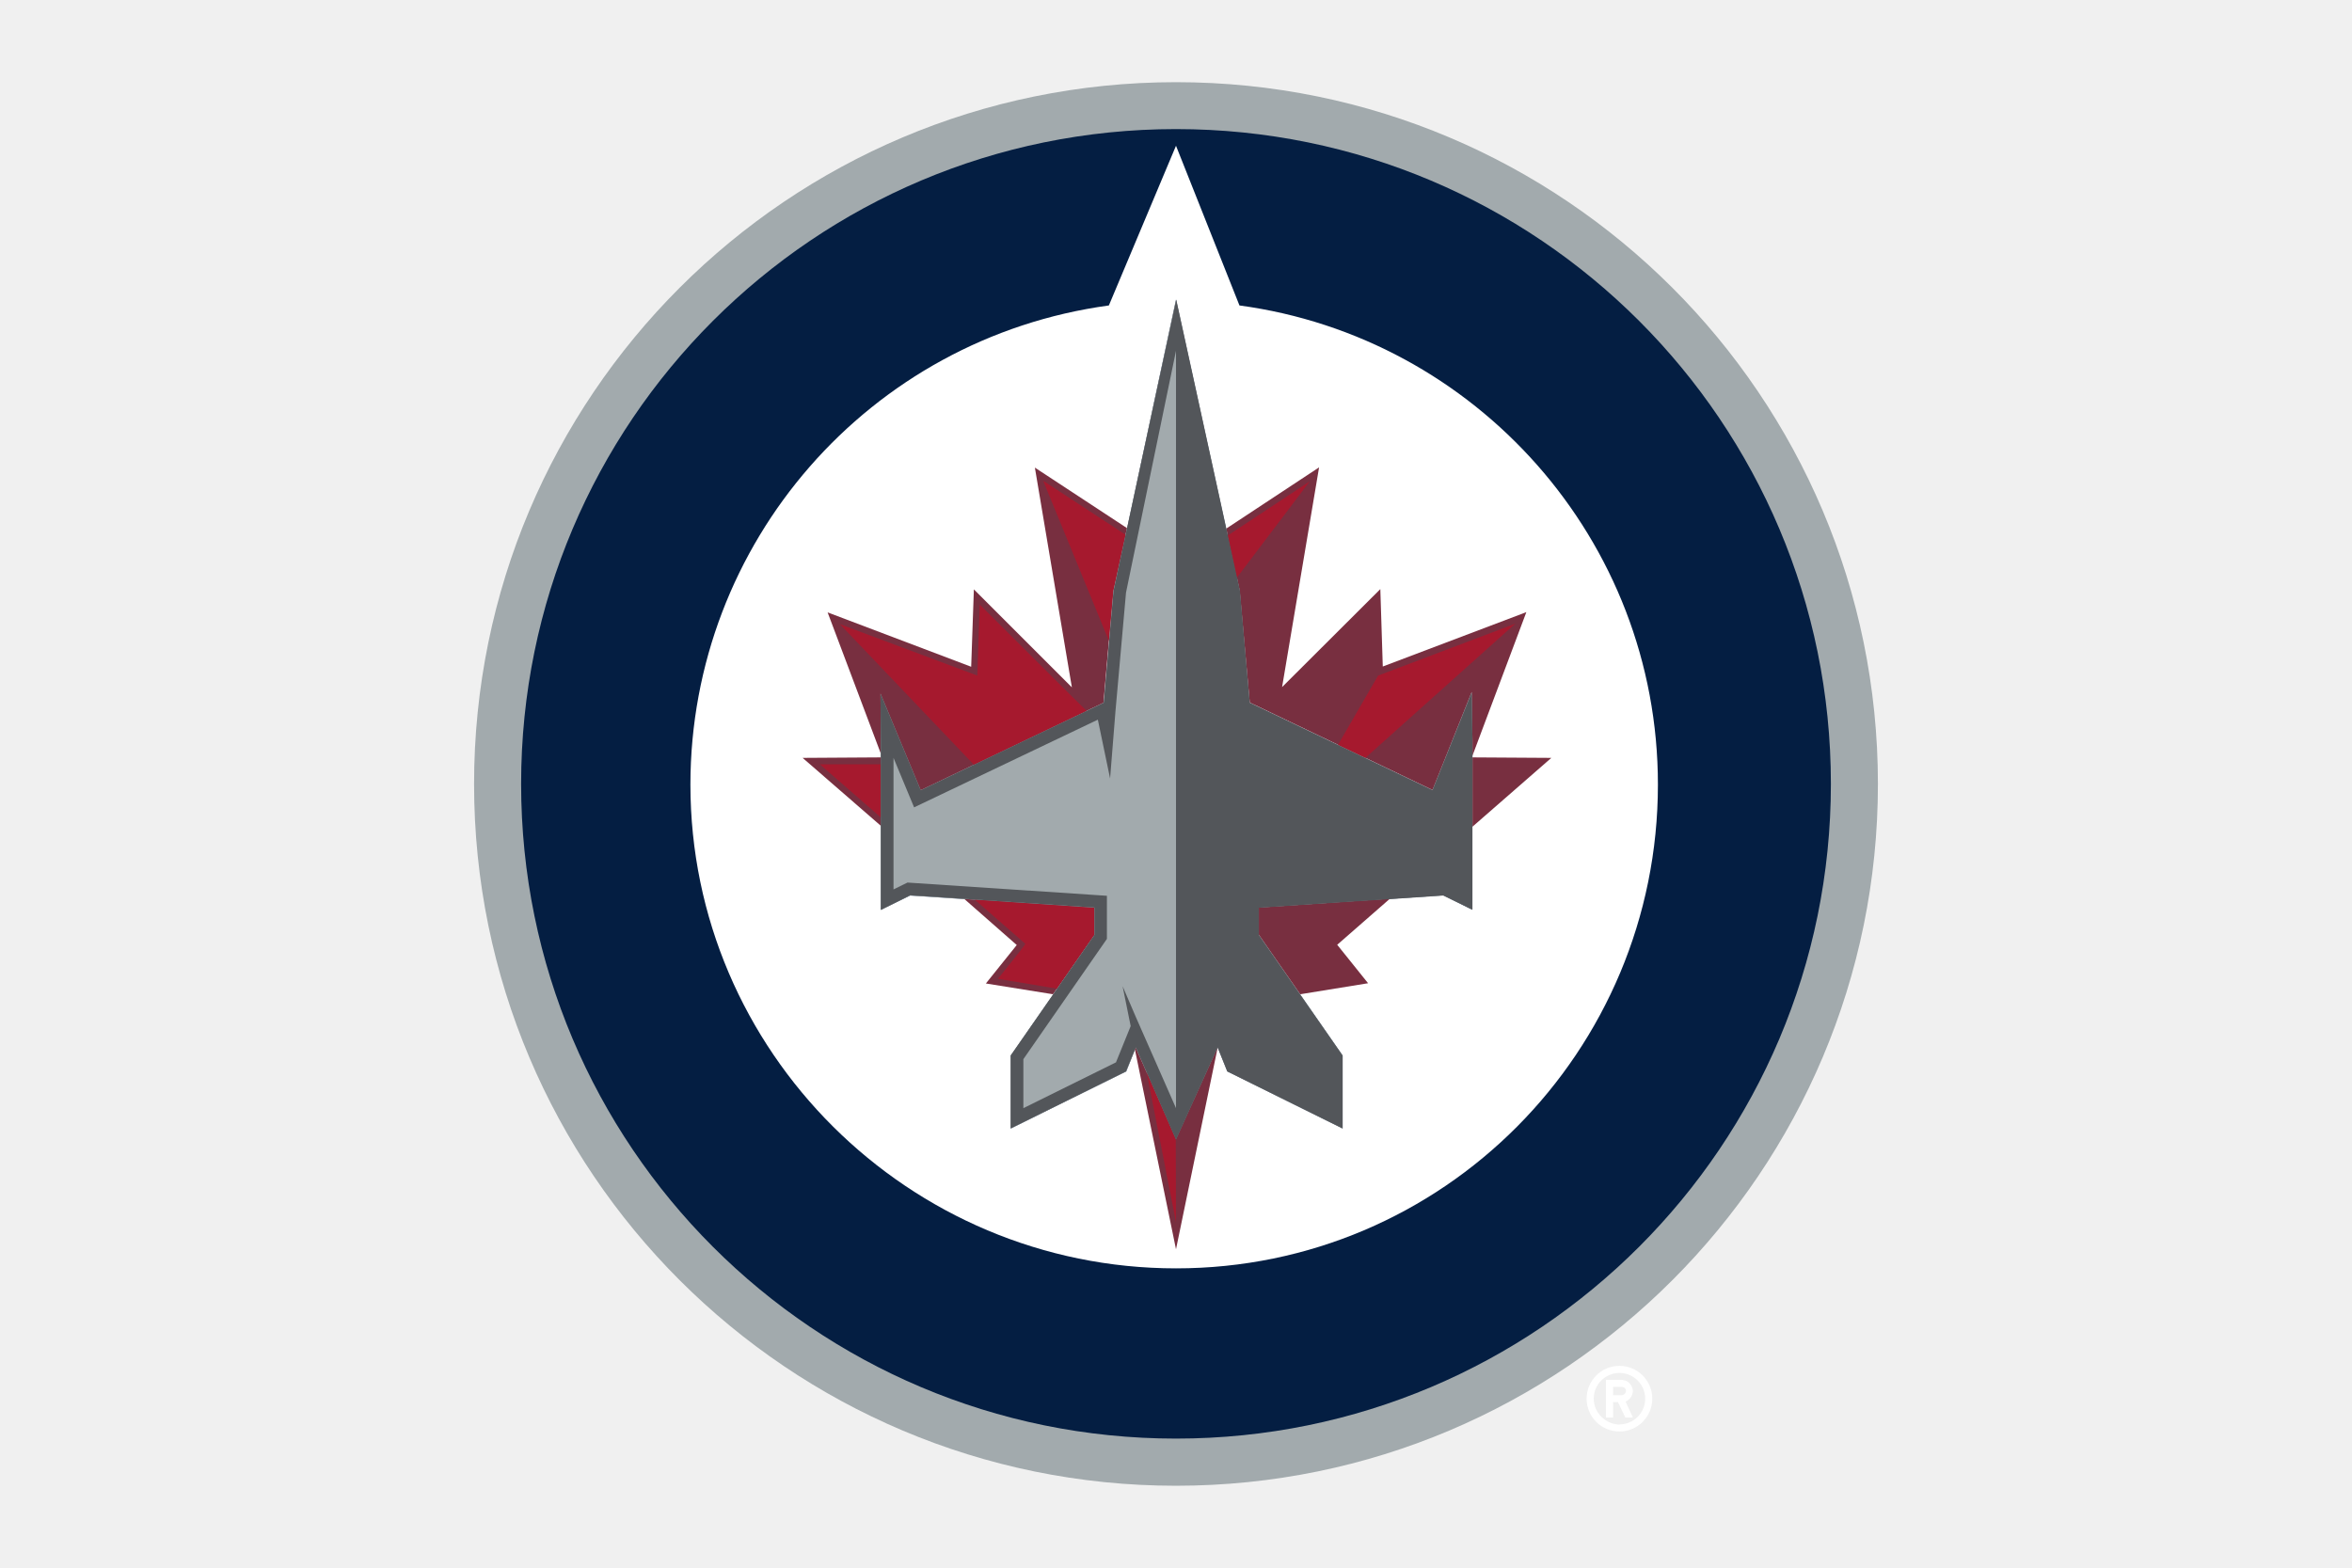
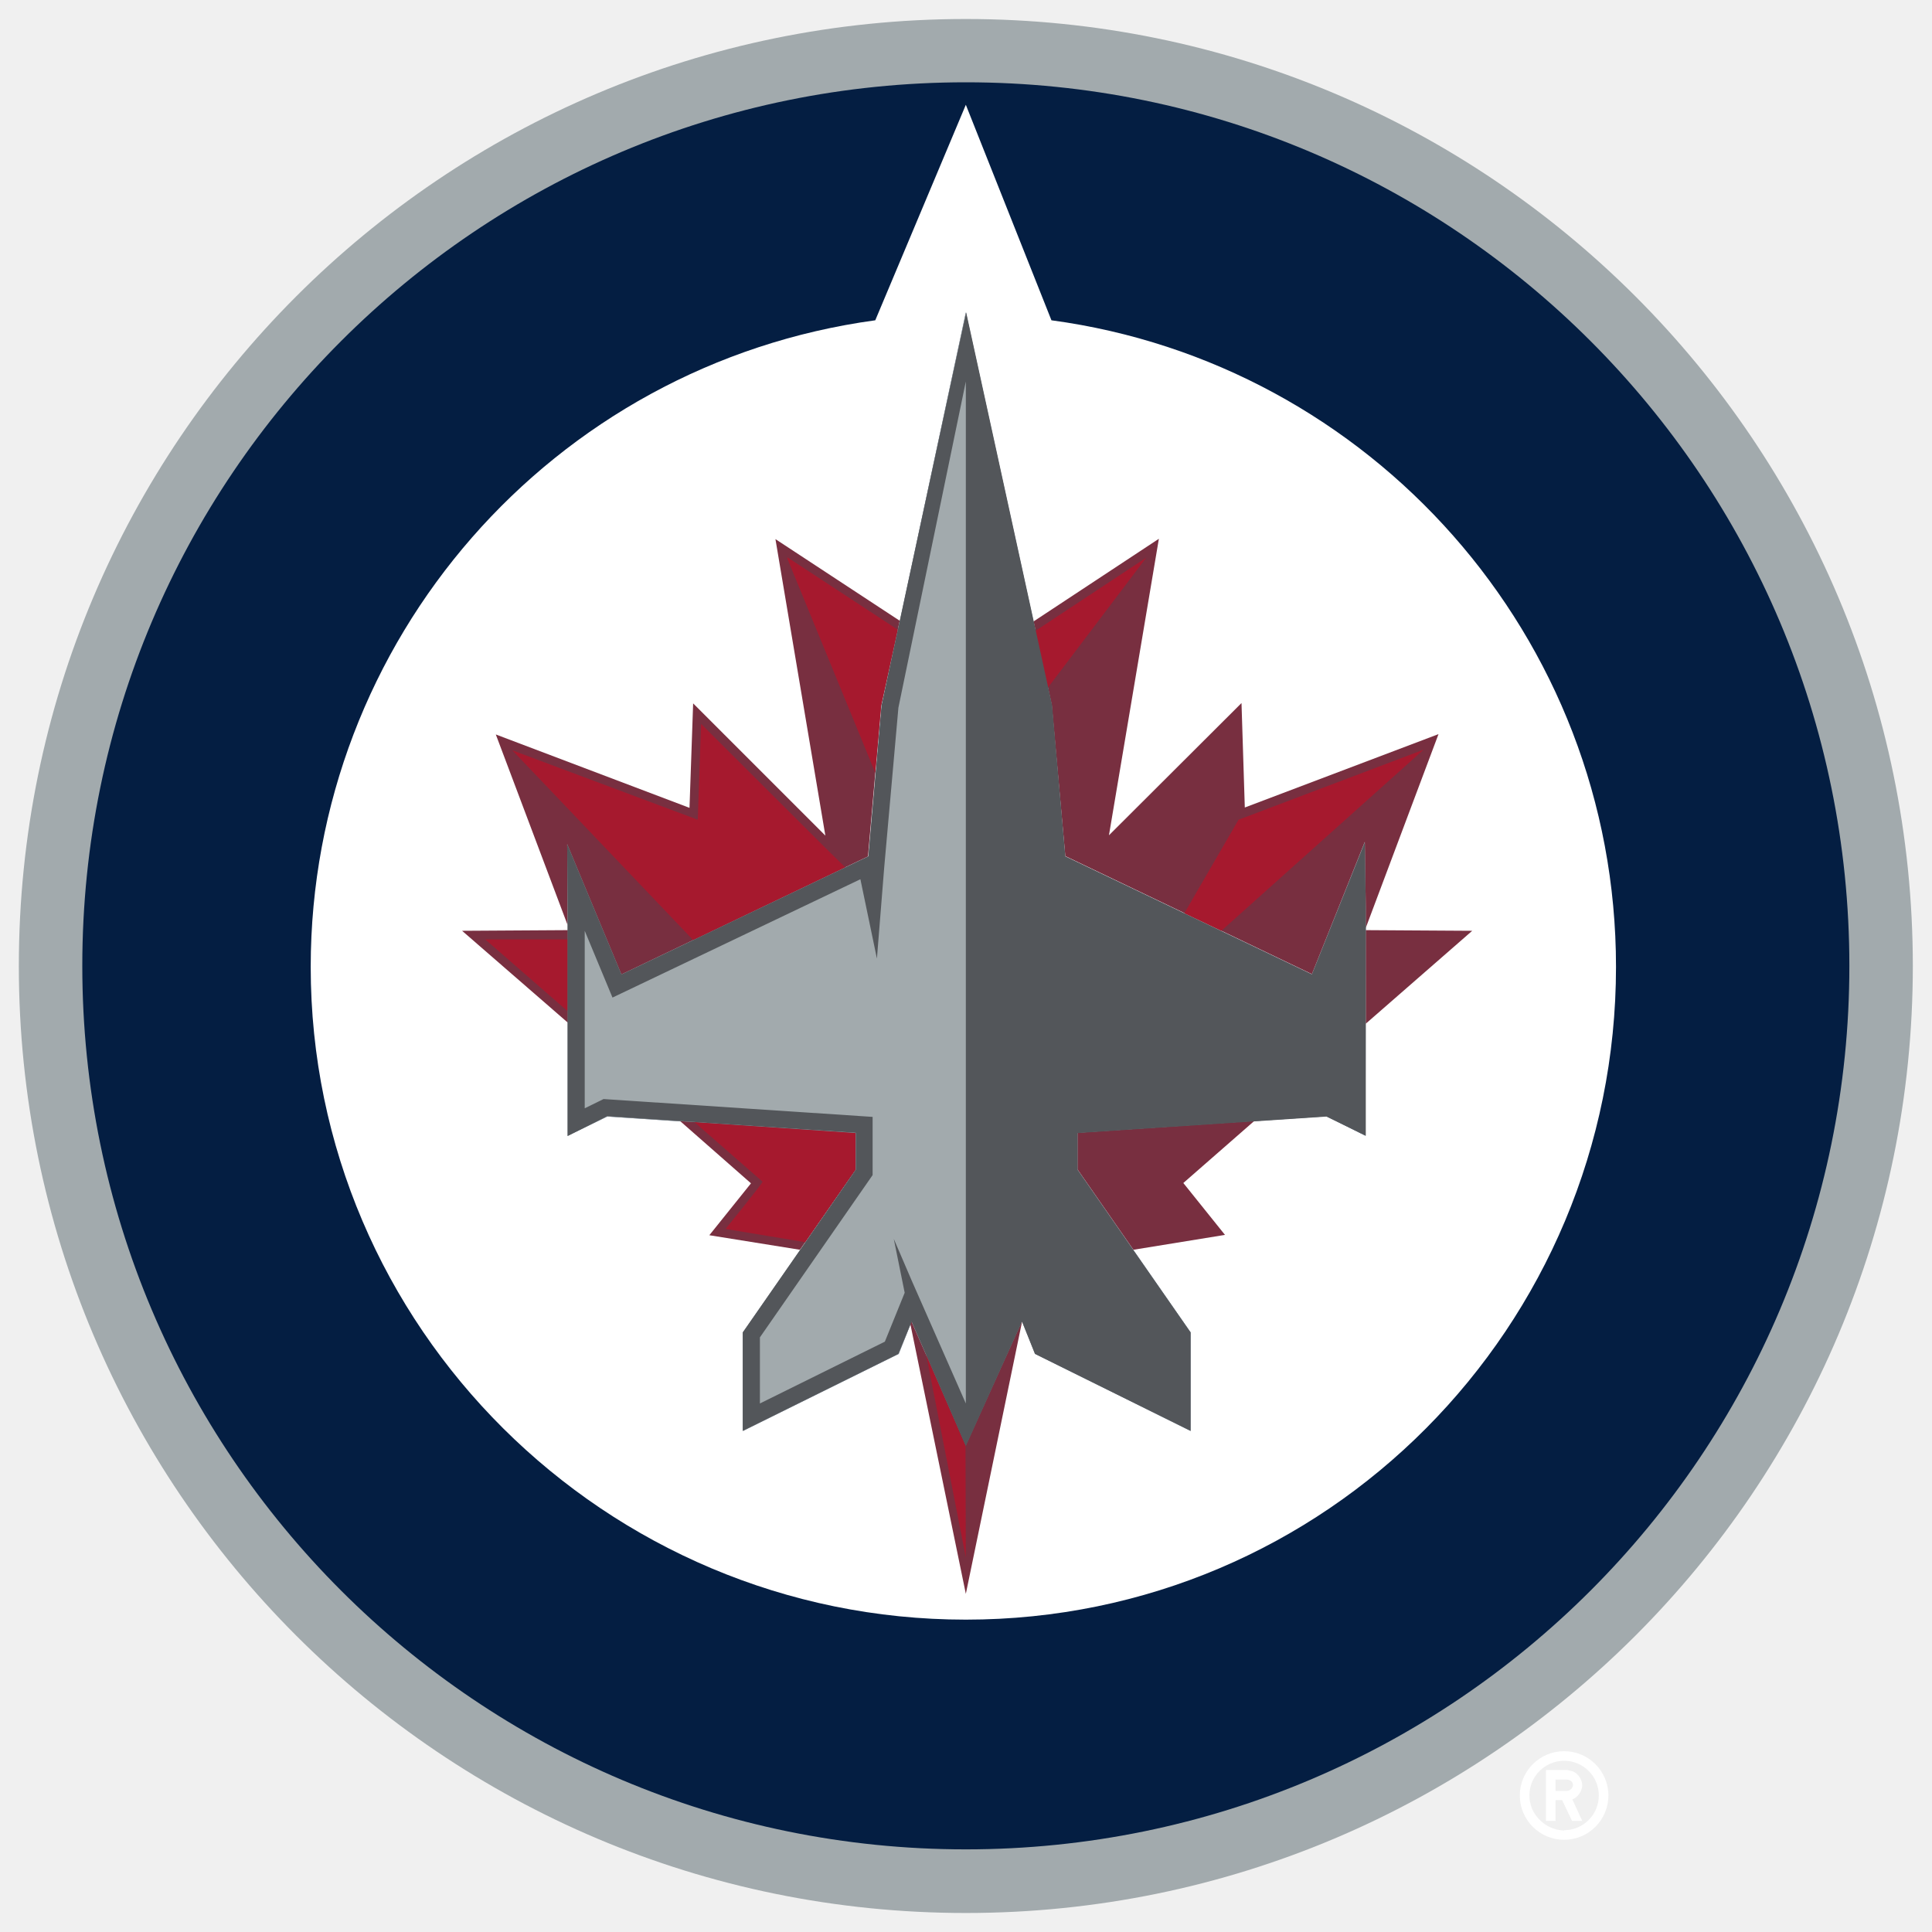
- <svg xmlns="http://www.w3.org/2000/svg" viewBox="0 0 960 640">
+ <svg xmlns="http://www.w3.org/2000/svg" viewBox="187.8 27.8 584.5 584.5">
  <path fill="#fff" d="M661 557.6a13.4 13.4 0 1 0 0 26.8 13.4 13.4 0 0 0 0-26.8m0 24a11 11 0 0 1-9.7-6.6 11 11 0 0 1-.8-4 10.5 10.5 0 0 1 10.5-10.5 10.5 10.5 0 1 1 0 21m5.5-13.6a5 5 0 0 0-2.8-4.2l-1.7-.4h-6.5v15.4h2.9v-6.3h2l3 6.3h3.1l-3-6.5a5 5 0 0 0 3-4.3m-4.5 1.7h-3.6v-3.4h3.6q1.6.2 1.7 1.7a2 2 0 0 1-1.7 1.7" />
  <path fill="#a2aaad" d="M766.5 320a286.5 286.5 0 1 1-573 .1 286.5 286.5 0 0 1 573-.1" />
  <path fill="#041e42" d="M480 52.7a267.3 267.3 0 1 0 0 534.6 267.3 267.3 0 0 0 0-534.6m121 318.7-11.9-5.9-75.3 5v11.2l34.2 49.2v29.8l-47-23.3-4-9.8-16.9 37.7-16.5-37.7-3.9 9.8-47.1 23.3v-29.8l34.2-49.2v-11.1l-75.3-5-11.9 5.8v-68.9l-.1-19.3 16.4 39.4 74.7-35.7 4-45.7L480 122.3l26 118.9 4 45.7 74.7 35.7 16-40 .3 20z" />
  <path fill="#fff" d="M505.9 124.7 480 59.5l-27.4 65.2a197.5 197.5 0 0 0-170.8 195.6c0 109 89.2 197.5 198.2 197.5s196.7-88.5 196.7-197.5c0-100-74.4-182.6-170.8-195.6m95 246.7-11.8-5.9-75.3 5v11.2l34.2 49.2v29.8l-47-23.3-4-9.8-16.9 37.7-16.5-37.7-3.9 9.8-47.1 23.3v-29.8l34.2-49.2v-11.1l-75.3-5-11.9 5.8v-68.9l-.1-19.3 16.4 39.4 74.7-35.7 4-45.7L480 122.3l26 118.9 4 45.7 74.7 35.7 16-40 .3 20z" />
  <path fill="#782f40" d="m359.4 283.2 16.4 39.4 74.6-35.7 4-45.7 5.6-25.6-37.6-24.7 15.1 89.7-40-40-1.1 31.6-58.6-22.2 21.7 57.6v-5zm87.3 87.4-53.1-3.6 21.4 18.8-12.6 15.7 27.4 4.4 16.9-24.2zM480 465l-16.5-37.5-.3.8L480 510l17-82.3v-.2zm33.8-83.4 16.9 24.3 27.7-4.5-12.6-15.7 21.5-18.8-53.5 3.6zm-3.7-94.8 74.6 35.7 16-40 .3 20v6l22-58.6-58.6 22.2-1-31.6-40.1 40 15.1-89.7-37.9 25 5.5 25.3zm123.1 22.6-32.2-.2v28.3zm-305.6 0 32 27.8v-28z" />
  <path fill="#a6192e" d="m446.6 370.6-48.7-3.3 20.6 18c-.3.9-11.2 14.3-11.2 14.3l24.1 4 15.2-22zm12.8-152.3L426 196.4v.4l26.6 64.8 1.8-20.4zm-21.9 66-37.6-37.5-1 29-56.1-21 54.7 57.4 46-22zM468 437.6l12 61.4-.1-33.8zM334.6 312l24.9 21.7V312zm200-115.5L501 218.7l3.7 17.3zm83.9 58.1-56 21.2-16.4 28.3 11.2 5.3z" />
  <path fill="#53565a" d="m600.7 282.7-16 39.9-74.6-35.7-4-45.7-26-118.9-25.6 118.9-4 45.7-74.7 35.7-16.4-39.4.1 19.3v69l12-6 75.2 5v11.2l-34.2 49.2v29.8l47.1-23.3 4-9.8 16.4 37.7 17-37.7 3.9 9.8 47.1 23.3v-29.8l-34.2-49.2v-11.1l75.3-5 11.9 5.8v-68.9zM480 452.4l-16.3-37-5.5-12.8 3.3 16.3-6 14.8-37.8 18.7v-20l34.1-49.1v-17.6l-81.4-5.4-5.7 2.8v-53.7l8.4 20.2 75-35.8 5 24 2.2-27.5 4.3-48.4 20.4-98.7z" />
</svg>
